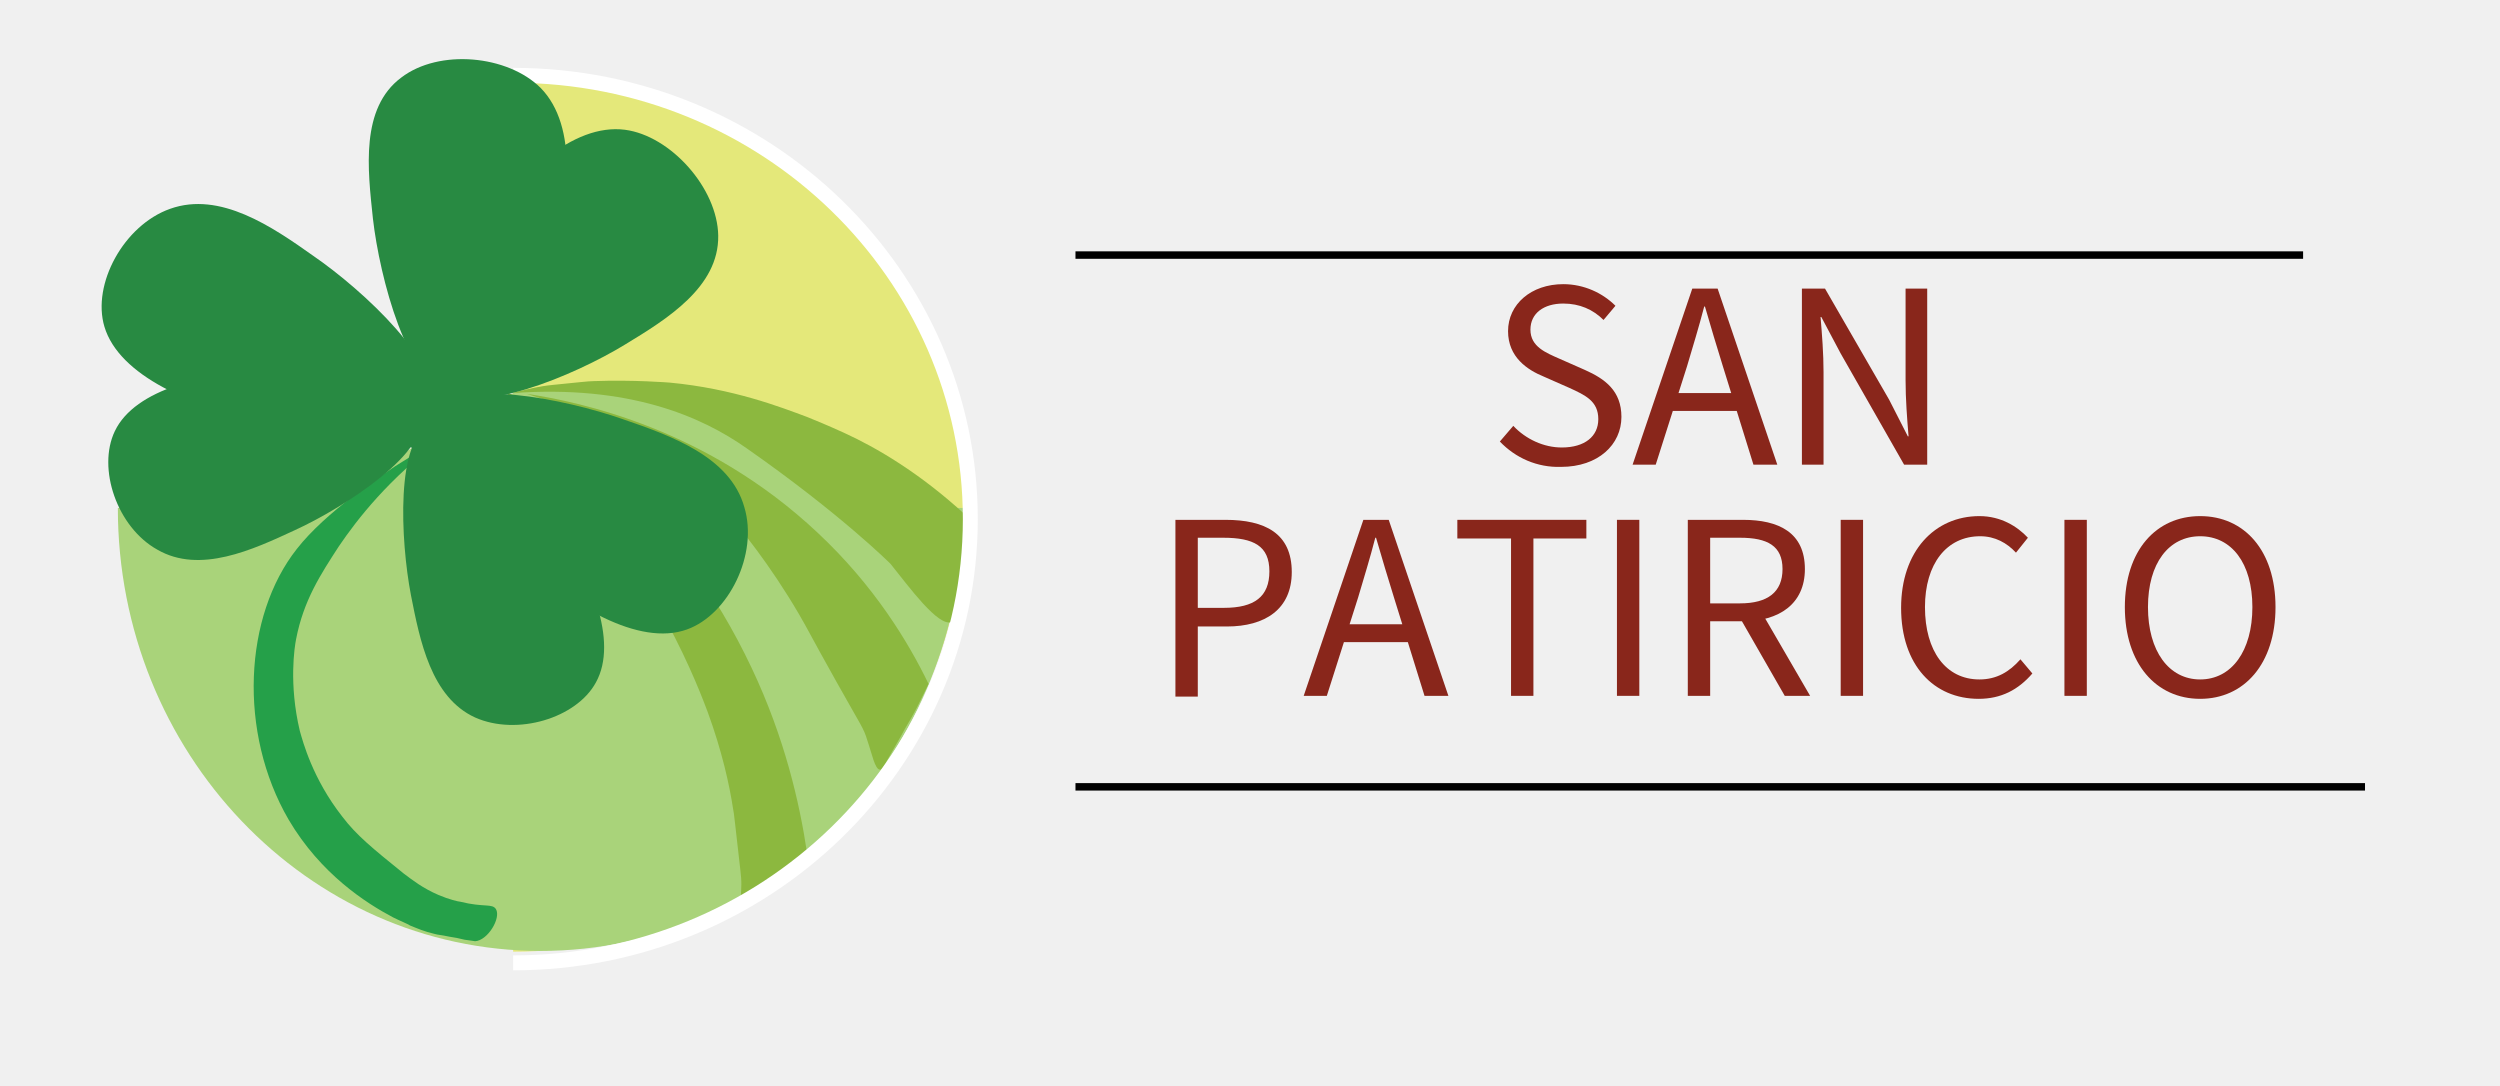
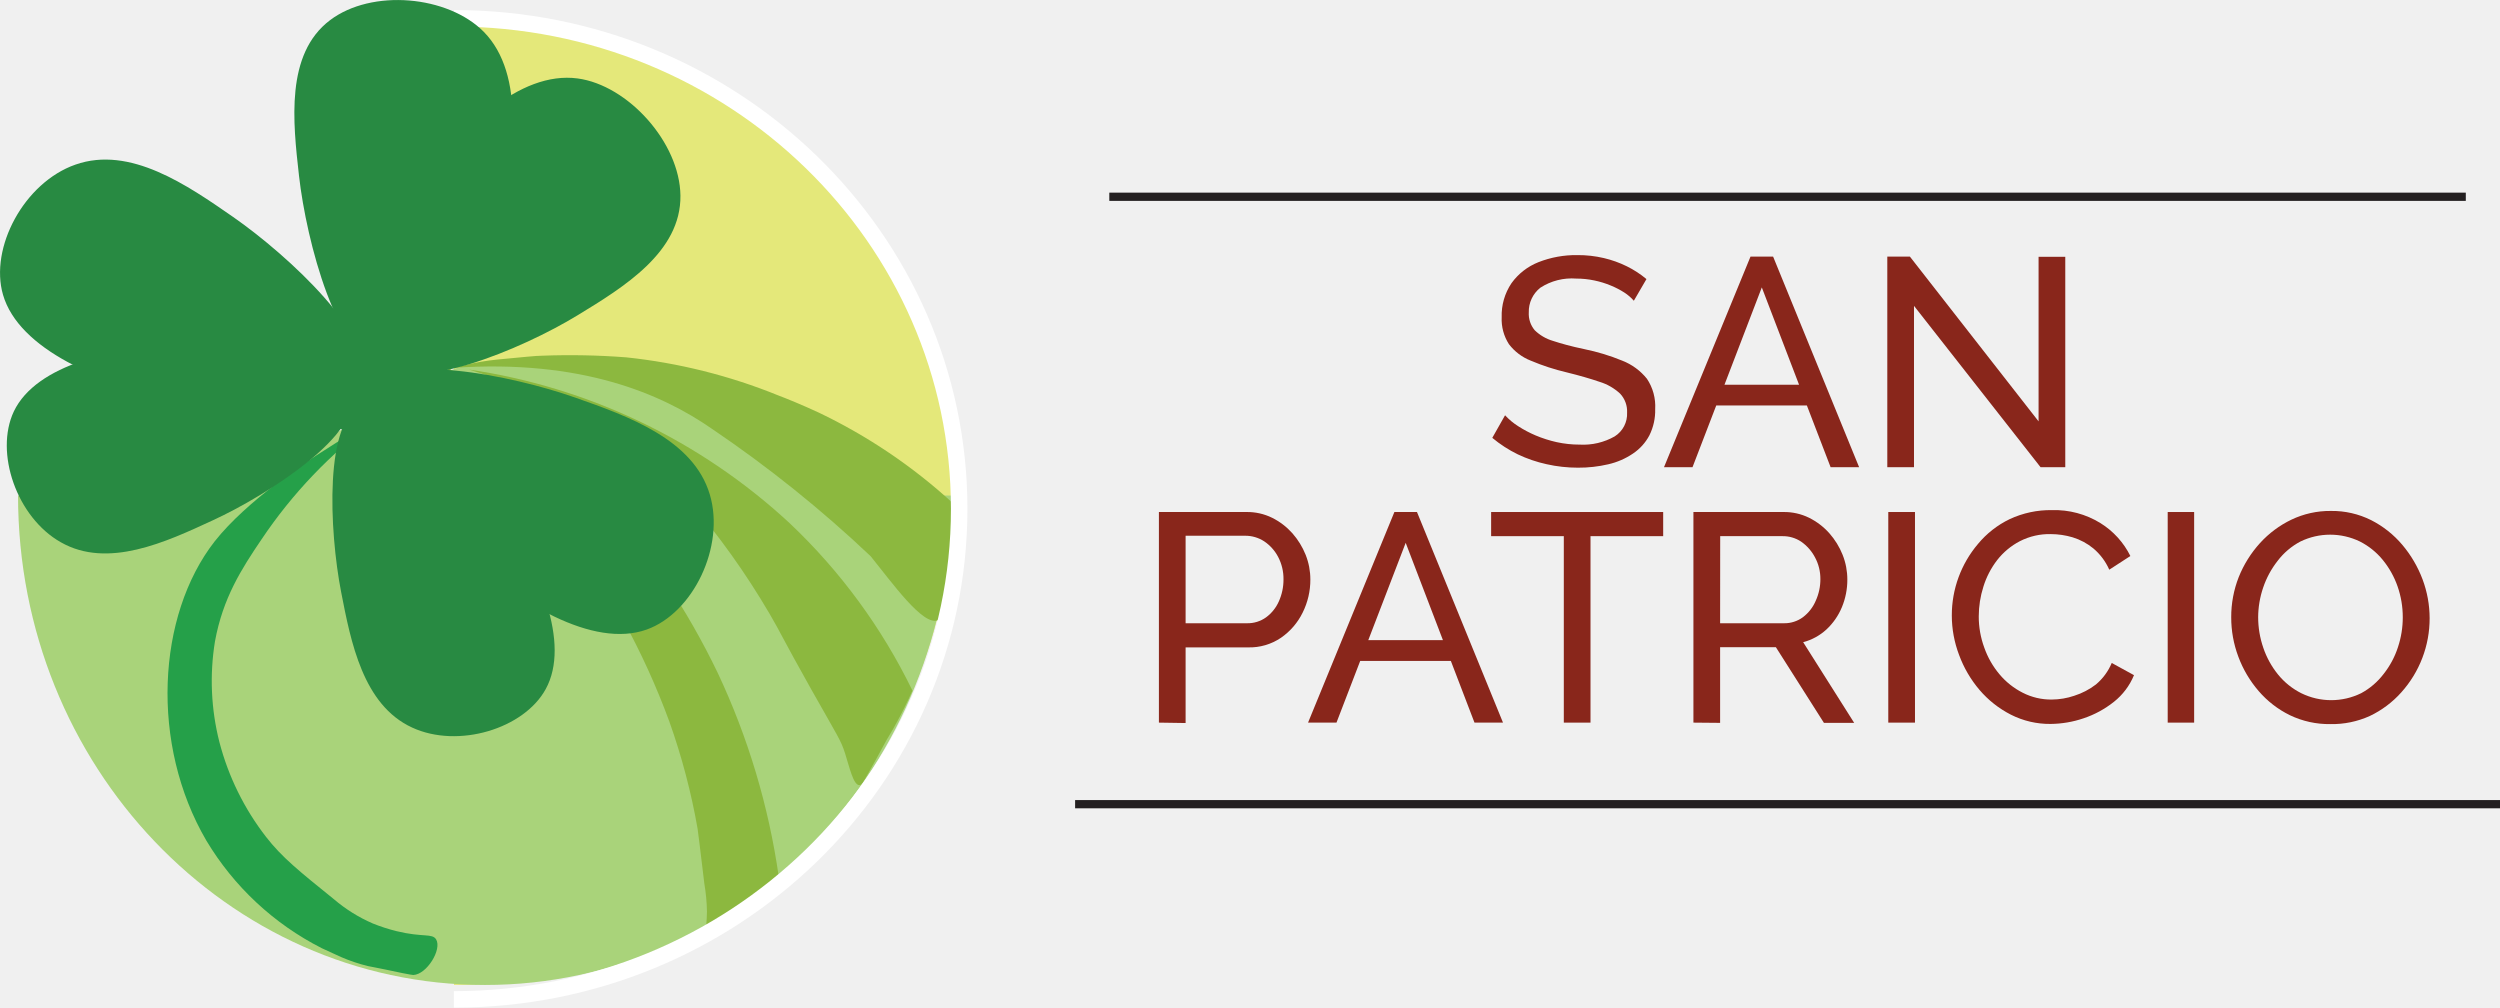
- <svg xmlns="http://www.w3.org/2000/svg" version="1.1" id="Layer_1" x="0px" y="0px" viewBox="0 0 335.2 145.5" style="enable-background:new 0 0 335.2 145.5;" xml:space="preserve">
-   <style type="text/css">
- 	.st0{fill:#89261B;}
- 	.st1{fill:none;stroke:#000000;stroke-miterlimit:10;}
- 	.st2{fill:#E4E87A;}
- 	.st3{fill:#A9D37A;}
- 	.st4{fill:#8CB83F;}
- 	.st5{fill:#25A049;}
- 	.st6{fill:none;stroke:#FFFFFF;stroke-width:2;stroke-miterlimit:10;}
- 	.st7{fill:#288A42;}
- </style>
-   <g>
-     <g>
-       <path class="st0" d="M201.1,59.2l1.8-2.1c1.7,1.8,4.1,2.9,6.5,2.9c3.1,0,4.9-1.5,4.9-3.8c0-2.4-1.7-3.2-3.9-4.2l-3.4-1.5    c-2.2-0.9-4.8-2.6-4.8-6.1c0-3.6,3.1-6.3,7.4-6.3c2.8,0,5.3,1.2,7,2.9l-1.6,1.9c-1.4-1.4-3.2-2.2-5.4-2.2c-2.6,0-4.4,1.3-4.4,3.5    c0,2.3,2.1,3.1,3.9,3.9l3.4,1.5c2.7,1.2,4.9,2.8,4.9,6.3c0,3.7-3.1,6.7-8.1,6.7C206.1,62.7,203.2,61.4,201.1,59.2z" />
-       <path class="st0" d="M226.9,38.7h3.4l8,23.6h-3.2L231,49.1c-0.8-2.6-1.6-5.2-2.4-8h-0.1c-0.7,2.7-1.5,5.3-2.3,8L222,62.3h-3.1    L226.9,38.7z M223.1,52.7H234v2.4h-10.9V52.7z" />
-       <path class="st0" d="M241.6,38.7h3.1l8.6,14.9l2.5,4.9h0.1c-0.2-2.4-0.4-5-0.4-7.5V38.7h2.9v23.6h-3.1l-8.5-14.9l-2.6-4.9h-0.1    c0.2,2.4,0.4,4.9,0.4,7.4v12.4h-2.9V38.7z" />
-       <path class="st0" d="M157.6,69.7h6.7c5.3,0,8.9,1.8,8.9,7c0,5-3.6,7.3-8.7,7.3h-3.9v9.4h-3V69.7z M164.1,81.5    c4.1,0,6.1-1.5,6.1-4.9c0-3.4-2.1-4.5-6.2-4.5h-3.4v9.4H164.1z" />
-       <path class="st0" d="M182.8,69.7h3.4l8,23.6H191l-4.1-13.2c-0.8-2.6-1.6-5.2-2.4-8h-0.1c-0.7,2.7-1.5,5.3-2.3,8l-4.2,13.2h-3.1    L182.8,69.7z M179,83.7h10.9v2.4H179V83.7z" />
-       <path class="st0" d="M202.5,72.2h-7.1v-2.5h17.3v2.5h-7.1v21.1h-3V72.2z" />
-       <path class="st0" d="M216.8,69.7h3v23.6h-3V69.7z" />
-       <path class="st0" d="M226.3,69.7h7.4c4.8,0,8.3,1.7,8.3,6.6c0,4.7-3.5,7-8.3,7h-4.4v10h-3V69.7z M233.3,80.9    c3.7,0,5.7-1.5,5.7-4.6c0-3.1-2-4.2-5.7-4.2h-4v8.8H233.3z M233.1,82.5l2.4-1.6l7.2,12.4h-3.4L233.1,82.5z" />
-       <path class="st0" d="M246.8,69.7h3v23.6h-3V69.7z" />
-       <path class="st0" d="M254.9,81.5c0-7.6,4.5-12.3,10.5-12.3c2.9,0,5.1,1.4,6.5,2.9l-1.6,2c-1.2-1.3-2.8-2.2-4.8-2.2    c-4.5,0-7.4,3.7-7.4,9.5c0,5.9,2.8,9.7,7.3,9.7c2.3,0,4-1,5.5-2.7l1.6,1.9c-1.9,2.2-4.2,3.4-7.2,3.4    C259.3,93.7,254.9,89.2,254.9,81.5z" />
-       <path class="st0" d="M276.8,69.7h3v23.6h-3V69.7z" />
-       <path class="st0" d="M284.9,81.4c0-7.6,4.2-12.2,10.1-12.2c5.9,0,10.1,4.6,10.1,12.2c0,7.6-4.2,12.3-10.1,12.3    C289.1,93.7,284.9,89,284.9,81.4z M302,81.4c0-5.9-2.8-9.5-7-9.5s-7,3.6-7,9.5s2.8,9.7,7,9.7S302,87.3,302,81.4z" />
-     </g>
-   </g>
-   <line class="st1" x1="144.2" y1="34.2" x2="308.8" y2="34.2" />
-   <line class="st1" x1="144.2" y1="105.5" x2="317.1" y2="105.5" />
-   <path class="st2" d="M68.8,10.2c33.4,0,60.4,26.3,60.4,58.7s-27.1,58.7-60.4,58.7" />
-   <path class="st3" d="M71.6,126.7c-2.3,0.1-18.9,0.4-29.7-12.2c-10.4-12.2-11-31.4-0.8-46.7" />
-   <path class="st3" d="M68.8,121.4H54.2C49.8,104,45.4,86.6,41,69.2c6.6-4.2,13.1-8.4,19.7-12.7c2.6,1.9,4.7,3.9,6.3,5.9  C83.8,82.7,70.8,116.3,68.8,121.4z" />
-   <path class="st3" d="M129.2,68.1c0,32.8-25.4,59.4-56.7,59.4s-56.7-26.6-56.7-59.4" />
-   <ellipse transform="matrix(0.2698 -0.9629 0.9629 0.2698 5.5436 130.7729)" class="st3" cx="89" cy="61.7" rx="7.8" ry="24" />
-   <path class="st4" d="M129.4,69c-6.1-5.6-11.9-9-16.3-11c-2.2-1-3.9-1.7-4.9-2.1c-3.5-1.3-9.9-3.8-18.4-4.6c0,0-4.9-0.4-10.2-0.2  c-0.7,0-2.3,0.2-5.4,0.5c-2.1,0.2-3.4,0.6-4.3,0.8c-0.4,0.1-0.8,0.2-1.1,0.3c15.5-1.1,25.2,3.1,31.3,7.4  c12.6,8.8,19.3,15.5,19.3,15.5c2.5,3.1,6.4,8.5,8.2,7.8c0.5-0.2,0.8-1.4,1.2-3.8c0.2-1.1,0.6-3.2,0.6-6.5  C129.4,71.4,129.4,70,129.4,69z" />
-   <path class="st4" d="M124.5,91.7c-2.7-5.6-7.3-13.2-14.9-20.3C94.8,57.5,77.9,53.9,70.6,52.8c7.7,2.4,18.8,7,26.7,15.8  c1.9,2.1,6,7.2,9.8,13.7c1.4,2.4,1.4,2.6,5.1,9.2c3.3,5.9,3.6,6.1,4.1,7.8c0.6,1.7,1,3.9,1.7,3.9c0.3,0,0.4-0.3,1.2-1.7  c0.8-1.4,1.2-2.1,1.6-2.8c0.9-1.7,1-1.7,1.8-3.2C123.1,94.6,123.7,93.3,124.5,91.7z" />
-   <path class="st4" d="M108.2,114.3c-1-6.7-3-15.4-7.4-24.7C91,68.8,75.4,57.2,67.5,52.2c3.2,3.9,14.6,17.6,21.8,31  c3.4,6.3,5.1,11,5.6,12.3c1.9,5.2,2.9,9.7,3.4,13c0.1,0.3,0.3,2.4,0.8,6.7c0.3,2.5,0.3,2.8,0.3,3.4c0,1.1-0.2,2,0.1,2.1  c0.3,0.1,0.5-0.5,1.4-1.1c0.9-0.6,1.3-0.4,2-1c0.1-0.1,0.4-0.3,0.9-0.7c0.1-0.1,0.3-0.2,0.5-0.4c0.9-0.7,1.2-0.8,1.9-1.3  C106.8,115.8,107.5,115.2,108.2,114.3z" />
-   <path class="st5" d="M52.7,123c-3.6-1.9-9.7-5.8-14-13.1c-6.8-11.7-6-27.3,1.1-36.3c3.9-5,11.3-9.8,13.2-11.1  c2.5-1.6,4.7-2.8,6.2-3.6c-7,5.2-11.3,10.7-13.8,14.4c-2.4,3.7-4.7,7.2-5.7,12.4c-0.2,1-1,6,0.5,12.3c0.4,1.4,1.7,6.4,5.7,11.5  c1.9,2.5,4,4.2,8.2,7.6c1.2,0.9,2.6,2,4.7,2.9c1.4,0.6,2.7,0.9,2.9,0.9c3.2,0.8,4.3,0.2,4.8,1c0.7,1.2-1.1,4.2-2.8,4.3  c-0.1,0-0.5-0.1-1.4-0.2c-0.8-0.2-1.3-0.3-2-0.4c-1.4-0.3-1.4-0.2-2.1-0.4c-1.3-0.3-2.2-0.7-3.2-1.1C54.5,123.8,53.7,123.5,52.7,123  z" />
-   <path class="st6" d="M68.8,10.1c33.9,0,61.3,26.7,61.3,59.5s-27.5,59.5-61.3,59.5" />
-   <path class="st7" d="M50,29.3c0.9,7.9,4.7,22.4,10.3,22.9c8.4,0.7,22.2-30.2,12.2-40.4c-4.4-4.4-13.6-5.3-18.7-1.4  C48.3,14.5,49.3,22.7,50,29.3z" />
-   <path class="st7" d="M83.8,46.2c-6.7,4.1-20.4,9.9-24.1,5.7C54,45.5,69.8,15.6,83.8,17.4c6.1,0.8,12.4,7.8,12.5,14.2  C96.4,38.5,89.4,42.8,83.8,46.2z" />
-   <path class="st7" d="M55.1,79.8c-1.4-7.3-2.1-21.2,2.7-22.7c7.3-2.2,28.2,23.4,22.1,34.4c-2.6,4.8-10.6,7.2-16.2,4.7  C57.8,93.5,56.3,85.9,55.1,79.8z" />
-   <path class="st7" d="M83.5,56.2c-7.7-2.7-22.5-5.7-24.9-0.8c-3.5,7.3,20.7,33.6,33.5,29c5.6-2,9.6-10.1,7.7-16.4  C97.9,61.2,89.9,58.4,83.5,56.2z" />
-   <path class="st7" d="M39.5,71.1c6.8-3.1,18.4-10.7,16.8-15.5c-2.5-7.2-35.5-9.1-40.9,2.2c-2.4,5,0.3,12.9,5.7,15.9  C26.8,77,33.9,73.7,39.5,71.1z" />
-   <path class="st7" d="M42,34.3c6.7,4.6,17.8,14.9,15.2,19.7c-3.9,7.1-39.3,2.9-43.2-10.2c-1.7-5.7,2.6-13.6,8.8-15.8  C29.5,25.6,36.5,30.4,42,34.3z" />
-   <circle class="st7" cx="57.3" cy="54.1" r="6.3" />
+ <svg xmlns="http://www.w3.org/2000/svg" id="Layer_1" data-name="Layer 1" viewBox="0 0 303.41 122.29">
+   <defs>
+     <style>.cls-1{fill:#89261b;}.cls-2,.cls-7{fill:none;stroke-miterlimit:10;}.cls-2{stroke:#231f20;}.cls-3{fill:#e4e87a;}.cls-4{fill:#a9d37a;}.cls-5{fill:#8cb83f;}.cls-6{fill:#25a049;}.cls-7{stroke:#fff;stroke-width:2px;}.cls-8{fill:#288a42;}</style>
+   </defs>
+   <path class="cls-1" d="M212,44.43a5.56,5.56,0,0,0-1.16-1,10.24,10.24,0,0,0-1.62-.84,11,11,0,0,0-2-.62,10.62,10.62,0,0,0-2.21-.23,7,7,0,0,0-4.36,1.11,3.69,3.69,0,0,0-1.4,3,3.1,3.1,0,0,0,.72,2.16,5.31,5.31,0,0,0,2.21,1.29c1,.33,2.26.68,3.8,1a25.56,25.56,0,0,1,4.61,1.4,7.2,7.2,0,0,1,3,2.2,6,6,0,0,1,1,3.68,6.78,6.78,0,0,1-.7,3.18,6.07,6.07,0,0,1-2,2.22,8.85,8.85,0,0,1-3,1.3,15.74,15.74,0,0,1-3.67.41,17.22,17.22,0,0,1-3.8-.42,16.16,16.16,0,0,1-3.51-1.2,15.3,15.3,0,0,1-3.09-2l1.55-2.74A8,8,0,0,0,198,59.68a14.06,14.06,0,0,0,2.09,1.1,15.12,15.12,0,0,0,2.54.81,13,13,0,0,0,2.8.3,7.73,7.73,0,0,0,4.25-1A3.23,3.23,0,0,0,211.18,58a3.14,3.14,0,0,0-.84-2.29,6.37,6.37,0,0,0-2.5-1.44c-1.11-.38-2.45-.77-4-1.15a27.11,27.11,0,0,1-4.35-1.42,6.14,6.14,0,0,1-2.65-2,5.57,5.57,0,0,1-.88-3.27,7,7,0,0,1,1.19-4.13,7.36,7.36,0,0,1,3.27-2.55,12.41,12.41,0,0,1,4.72-.86,13.69,13.69,0,0,1,3.22.36,13,13,0,0,1,2.79,1,12,12,0,0,1,2.38,1.55Z" transform="translate(-13.71 -7.93)" />
+   <path class="cls-1" d="M226.16,39.07h2.74l10.44,25.56h-3.46L233,57.14H222l-2.88,7.49h-3.46Zm5.89,15.55-4.52-11.81L223,54.62Z" transform="translate(-13.71 -7.93)" />
+   <path class="cls-1" d="M246,45.05V64.63h-3.24V39.07h2.74l15.62,20V39.1h3.24V64.63h-3Z" transform="translate(-13.71 -7.93)" />
+   <path class="cls-1" d="M154.36,95.63V70.07H165a6.82,6.82,0,0,1,3.1.7,8.15,8.15,0,0,1,2.45,1.87,9,9,0,0,1,1.62,2.63,8.08,8.08,0,0,1,.57,3,8.91,8.91,0,0,1-.93,4,8,8,0,0,1-2.63,3.06,6.8,6.8,0,0,1-4,1.17H157.6v9.18Zm3.24-12.06h7.45a3.83,3.83,0,0,0,2.32-.72,4.83,4.83,0,0,0,1.55-1.94,6.42,6.42,0,0,0,.56-2.67,5.69,5.69,0,0,0-.65-2.72,5.17,5.17,0,0,0-1.69-1.89,4.19,4.19,0,0,0-2.31-.68H157.6Z" transform="translate(-13.71 -7.93)" />
+   <path class="cls-1" d="M182.94,70.07h2.74l10.44,25.56h-3.46l-2.87-7.49h-11l-2.88,7.49h-3.45Zm5.89,15.55-4.52-11.81-4.54,11.81Z" transform="translate(-13.71 -7.93)" />
+   <path class="cls-1" d="M215.56,73h-8.82V95.63H203.5V73h-8.82V70.07h20.88Z" transform="translate(-13.71 -7.93)" />
+   <path class="cls-1" d="M219.23,95.63V70.07h10.94a6.82,6.82,0,0,1,3.1.7,8.15,8.15,0,0,1,2.45,1.87,9,9,0,0,1,1.62,2.63,8.08,8.08,0,0,1,.57,3,8.63,8.63,0,0,1-.66,3.35,7.74,7.74,0,0,1-1.87,2.7,6.72,6.72,0,0,1-2.83,1.55l6.19,9.79h-3.67l-5.83-9.18h-6.77v9.18Zm3.24-12.06h7.74a3.78,3.78,0,0,0,2.32-.74,4.89,4.89,0,0,0,1.55-2,6.3,6.3,0,0,0,.56-2.63A5.49,5.49,0,0,0,234,75.6a5.39,5.39,0,0,0-1.69-1.93A4,4,0,0,0,230,73h-7.52Z" transform="translate(-13.71 -7.93)" />
+   <path class="cls-1" d="M242.88,95.63V70.07h3.24V95.63Z" transform="translate(-13.71 -7.93)" />
+   <path class="cls-1" d="M250.59,82.63a13.37,13.37,0,0,1,3.18-8.69,11.41,11.41,0,0,1,3.83-3,11.73,11.73,0,0,1,5.15-1.1,10.61,10.61,0,0,1,5.87,1.57,9.86,9.86,0,0,1,3.64,4l-2.56,1.66a7.17,7.17,0,0,0-1.93-2.58,7.35,7.35,0,0,0-2.52-1.35,9.49,9.49,0,0,0-2.64-.39,7.87,7.87,0,0,0-3.76.86,8.43,8.43,0,0,0-2.76,2.3,10.23,10.23,0,0,0-1.67,3.23,11.94,11.94,0,0,0-.56,3.58,10.92,10.92,0,0,0,.67,3.81,10.33,10.33,0,0,0,1.85,3.24,8.92,8.92,0,0,0,2.81,2.23,7.53,7.53,0,0,0,3.53.83,8.64,8.64,0,0,0,2.73-.46A8.55,8.55,0,0,0,268.08,91,6.87,6.87,0,0,0,270,88.39l2.7,1.48a8.05,8.05,0,0,1-2.44,3.24,12.07,12.07,0,0,1-3.69,2,12.76,12.76,0,0,1-4,.68,10.4,10.4,0,0,1-4.82-1.13,12.42,12.42,0,0,1-3.8-3,14,14,0,0,1-2.48-4.25A13.46,13.46,0,0,1,250.59,82.63Z" transform="translate(-13.71 -7.93)" />
+   <path class="cls-1" d="M276.79,95.63V70.07H280V95.63Z" transform="translate(-13.71 -7.93)" />
+   <path class="cls-1" d="M296.52,95.81a11,11,0,0,1-4.9-1.08,11.92,11.92,0,0,1-3.79-2.93,13.67,13.67,0,0,1-2.47-4.18,13.5,13.5,0,0,1-.86-4.77,13.21,13.21,0,0,1,.91-4.88A13.76,13.76,0,0,1,288,73.83,12.42,12.42,0,0,1,291.8,71a10.84,10.84,0,0,1,4.79-1.06,10.61,10.61,0,0,1,4.9,1.12,12.18,12.18,0,0,1,3.78,3,14.28,14.28,0,0,1,2.45,4.18,13.49,13.49,0,0,1,.86,4.72,13.42,13.42,0,0,1-3.44,9,12.09,12.09,0,0,1-3.83,2.87A11.11,11.11,0,0,1,296.52,95.81Zm-8.75-13a11.41,11.41,0,0,0,.63,3.76,10.5,10.5,0,0,0,1.78,3.22A8.59,8.59,0,0,0,293,92.06a8.24,8.24,0,0,0,7.27,0A8.51,8.51,0,0,0,303,89.72a10.36,10.36,0,0,0,1.73-3.23,11.46,11.46,0,0,0,.59-3.64,11.31,11.31,0,0,0-.63-3.75,10.6,10.6,0,0,0-1.8-3.22,8.63,8.63,0,0,0-2.77-2.23,8.27,8.27,0,0,0-7.22,0A8.4,8.4,0,0,0,290.13,76a10.86,10.86,0,0,0-1.75,3.23A11.32,11.32,0,0,0,287.77,82.85Z" transform="translate(-13.71 -7.93)" />
+   <line class="cls-2" x1="134.63" y1="23.88" x2="299.26" y2="23.88" />
+   <line class="cls-2" x1="130.48" y1="97.6" x2="303.41" y2="97.6" />
+   <path class="cls-3" d="M68.81,10.16c33.37,0,60.42,26.26,60.42,58.65s-27,58.66-60.42,58.66" transform="translate(-13.71 -7.93)" />
+   <path class="cls-4" d="M71.56,126.73c-2.32.08-19,.43-29.73-12.24-10.39-12.21-11-31.41-.81-46.65" transform="translate(-13.71 -7.93)" />
+   <path class="cls-4" d="M68.81,121.36H54.17L41,69.18,60.7,56.51A34.09,34.09,0,0,1,67,62.44C83.76,82.75,70.82,116.34,68.81,121.36Z" transform="translate(-13.71 -7.93)" />
+   <path class="cls-4" d="M129.23,68.07c0,32.81-25.37,59.4-56.66,59.4S15.9,100.88,15.9,68.07" transform="translate(-13.71 -7.93)" />
+   <ellipse class="cls-4" cx="88.99" cy="61.73" rx="7.85" ry="23.98" transform="translate(-8.17 122.84) rotate(-74.35)" />
+   <path class="cls-5" d="M129.36,69a66.53,66.53,0,0,0-16.29-11c-2.16-1-3.9-1.7-4.93-2.09a67.91,67.91,0,0,0-18.42-4.61,88.72,88.72,0,0,0-10.22-.2c-.72,0-2.27.17-5.37.46a28.28,28.28,0,0,0-4.29.75l-1.06.26c15.45-1.05,25.17,3.13,31.3,7.38a151.23,151.23,0,0,1,19.3,15.49c2.54,3.13,6.38,8.55,8.16,7.76.55-.24.77-1.41,1.22-3.75a39.42,39.42,0,0,0,.64-6.49C129.44,71.38,129.41,70.05,129.36,69Z" transform="translate(-13.71 -7.93)" />
+   <path class="cls-5" d="M124.45,91.75a70.12,70.12,0,0,0-14.91-20.33A72.83,72.83,0,0,0,70.62,52.78c7.72,2.35,18.8,7,26.65,15.85a94.26,94.26,0,0,1,9.81,13.74c1.43,2.44,1.39,2.64,5.09,9.23,3.3,5.85,3.58,6.14,4.1,7.76s1,3.87,1.74,3.86c.25,0,.42-.27,1.22-1.7s1.2-2.14,1.56-2.83c.88-1.66,1-1.66,1.84-3.25C123.1,94.58,123.74,93.33,124.45,91.75Z" transform="translate(-13.71 -7.93)" />
+   <path class="cls-5" d="M108.22,114.31a86.92,86.92,0,0,0-7.42-24.75A90.85,90.85,0,0,0,67.53,52.2c3.25,3.89,14.58,17.65,21.82,31a90.11,90.11,0,0,1,5.59,12.29,79.78,79.78,0,0,1,3.43,13c.06.33.31,2.45.82,6.67a22.67,22.67,0,0,1,.32,3.4c0,1.13-.21,2,.09,2.13s.47-.48,1.41-1.08,1.26-.39,2-1l.88-.73.49-.39c.89-.69,1.19-.8,1.85-1.29A11.78,11.78,0,0,0,108.22,114.31Z" transform="translate(-13.71 -7.93)" />
+   <path class="cls-6" d="M52.75,123a34.52,34.52,0,0,1-14-13.06c-6.83-11.68-6-27.3,1-36.29,3.94-5,11.3-9.8,13.22-11a71.1,71.1,0,0,1,6.2-3.64A58.31,58.31,0,0,0,45.47,73.36C43,77,40.76,80.52,39.8,85.77A30,30,0,0,0,40.34,98,31.89,31.89,0,0,0,46,109.5c1.91,2.46,4,4.15,8.22,7.55A18.72,18.72,0,0,0,58.94,120a21.19,21.19,0,0,0,2.9.94c3.2.78,4.33.23,4.8,1,.73,1.22-1.13,4.25-2.77,4.32-.12,0-.54-.08-1.37-.24l-2-.42c-1.38-.3-1.37-.25-2.12-.42a20.39,20.39,0,0,1-3.23-1.08C54.53,123.81,53.7,123.45,52.75,123Z" transform="translate(-13.71 -7.93)" />
+   <path class="cls-7" d="M68.79,10.15c33.87,0,61.33,26.65,61.33,59.54s-27.46,59.53-61.33,59.53" transform="translate(-13.71 -7.93)" />
+   <path class="cls-8" d="M50,29.28c.89,7.9,4.68,22.44,10.26,22.91,8.4.72,22.16-30.22,12.18-40.38-4.36-4.44-13.62-5.27-18.69-1.42C48.34,14.49,49.26,22.72,50,29.28Z" transform="translate(-13.71 -7.93)" />
+   <path class="cls-8" d="M83.83,46.18c-6.71,4.1-20.36,9.88-24.13,5.66C54,45.5,69.81,15.58,83.81,17.45c6.12.82,12.4,7.78,12.48,14.21C96.38,38.52,89.39,42.79,83.83,46.18Z" transform="translate(-13.71 -7.93)" />
+   <path class="cls-8" d="M55.11,79.77c-1.43-7.34-2.13-21.21,2.7-22.65C65.08,55,86,80.54,79.94,91.56c-2.63,4.82-10.63,7.25-16.21,4.67C57.77,93.49,56.29,85.85,55.11,79.77Z" transform="translate(-13.71 -7.93)" />
+   <path class="cls-8" d="M83.51,56.18c-7.68-2.71-22.53-5.71-24.88-.84-3.52,7.32,20.67,33.58,33.55,29,5.63-2,9.55-10.06,7.68-16.38C97.87,61.23,89.87,58.42,83.51,56.18Z" transform="translate(-13.71 -7.93)" />
+   <path class="cls-8" d="M39.49,71.1C46.27,68,57.93,60.41,56.27,55.65c-2.49-7.16-35.47-9.12-40.88,2.21-2.36,5,.35,12.86,5.7,15.88C26.8,77,33.87,73.7,39.49,71.1Z" transform="translate(-13.71 -7.93)" />
+   <path class="cls-8" d="M42,34.26c6.69,4.65,17.81,14.93,15.24,19.68-3.88,7.15-39.33,2.89-43.16-10.22C12.41,38,16.64,30.09,22.86,27.91,29.49,25.57,36.45,30.41,42,34.26Z" transform="translate(-13.71 -7.93)" />
+   <circle class="cls-8" cx="43.57" cy="46.2" r="6.28" />
</svg>
